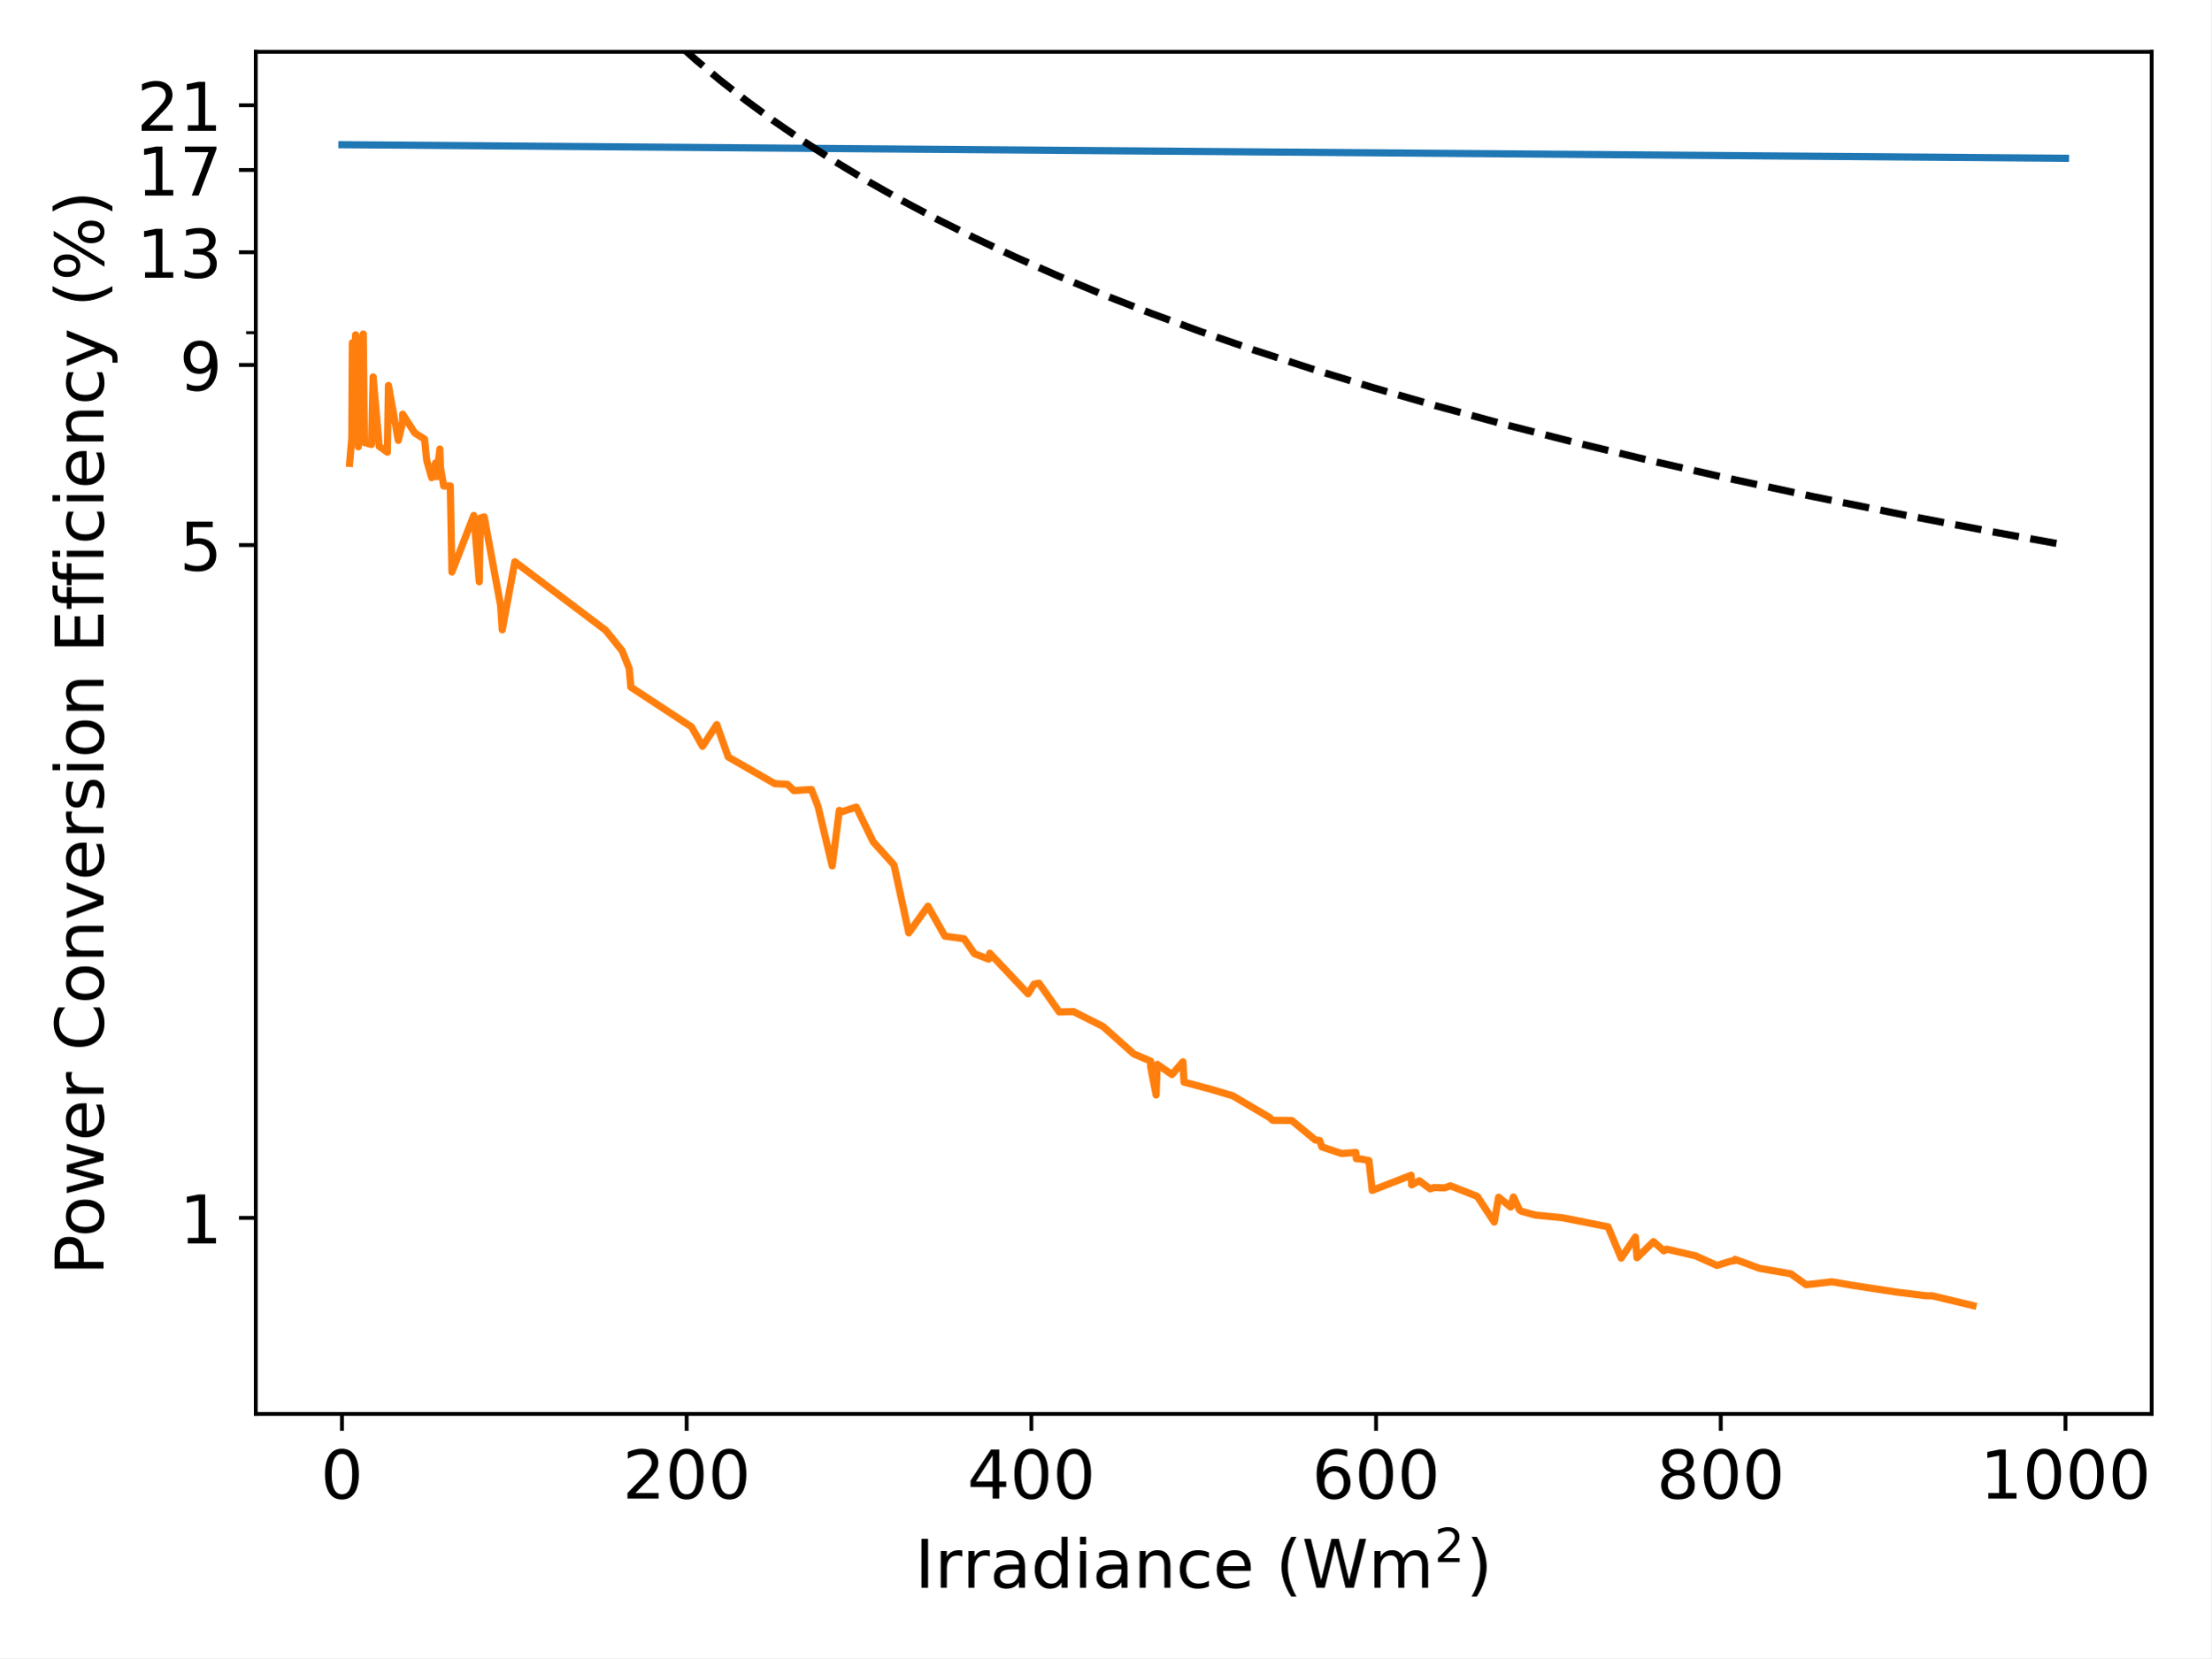
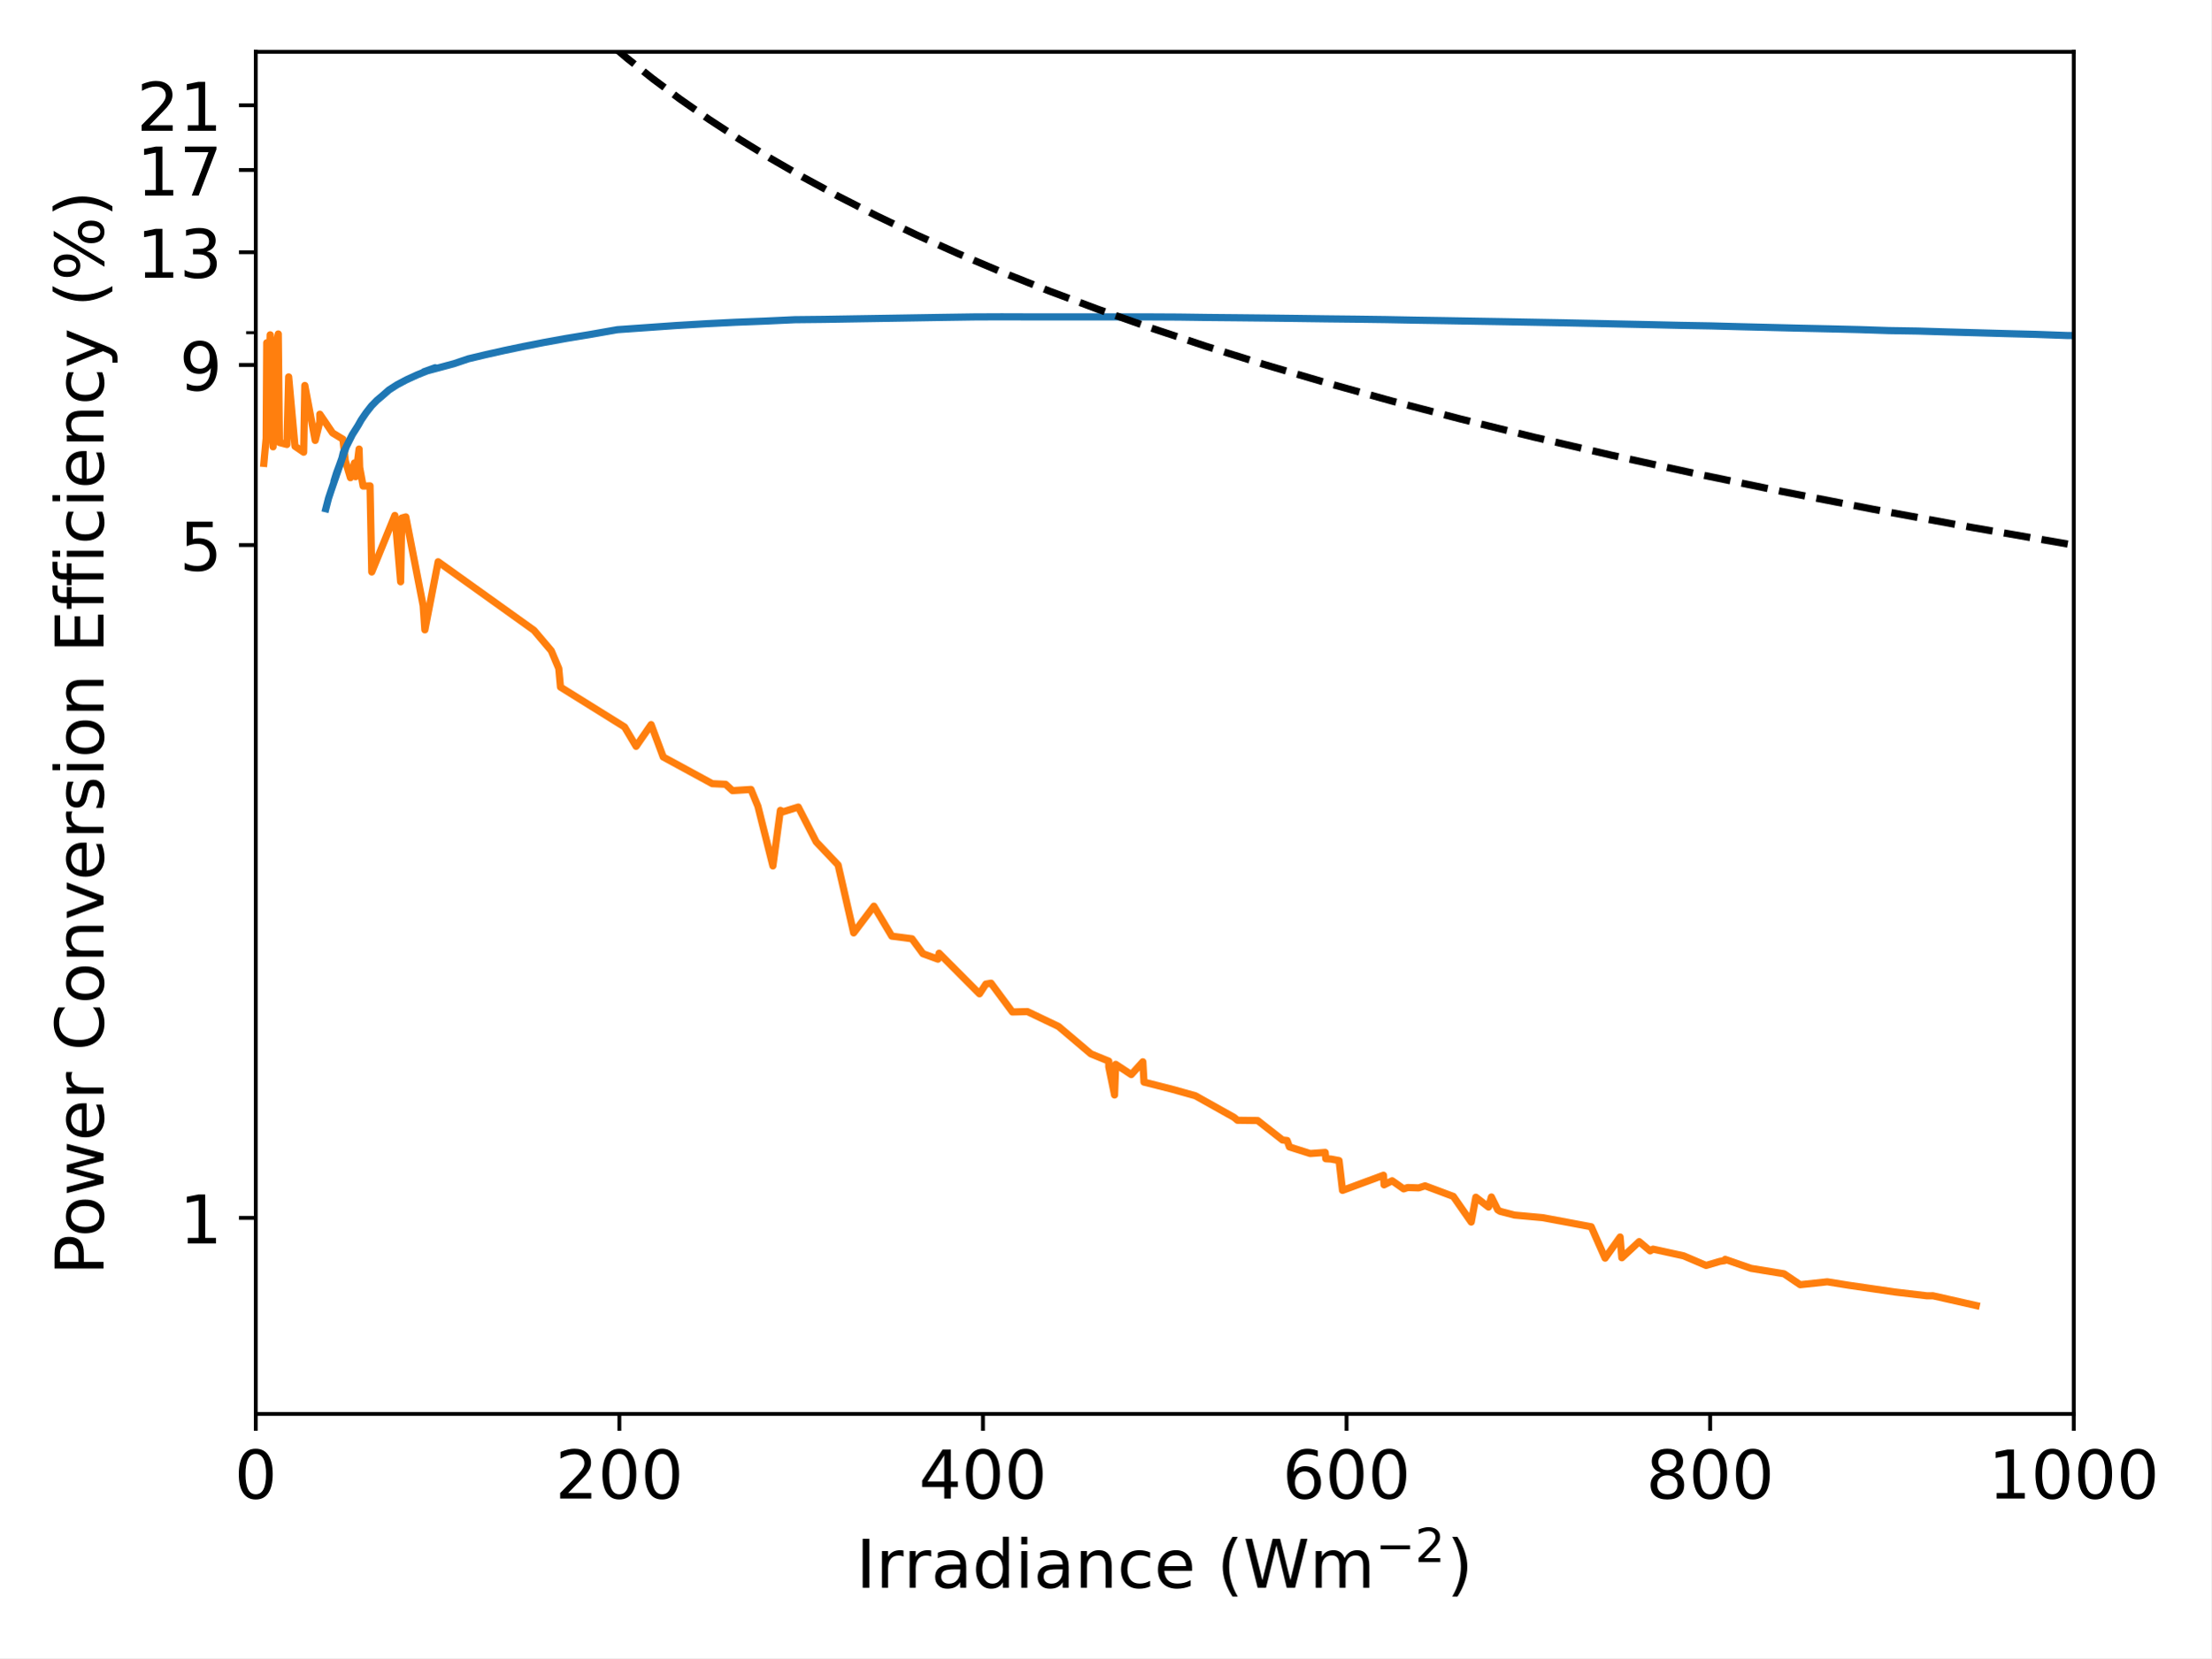
<svg xmlns="http://www.w3.org/2000/svg" xmlns:xlink="http://www.w3.org/1999/xlink" height="345.6pt" version="1.1" viewBox="0 0 460.8 345.6" width="460.8pt">
  <defs>
    <style type="text/css">*{stroke-linecap:butt;stroke-linejoin:round;}</style>
  </defs>
  <g id="figure_1">
    <g id="patch_1">
      <path d="M 0 345.6  L 460.8 345.6  L 460.8 0  L 0 0  z " style="fill:#ffffff;" />
    </g>
    <g id="axes_1">
      <g id="patch_2">
-         <path d="M 53.3 294.712  L 448.413 294.712  L 448.413 10.8  L 53.3 10.8  z " style="fill:#ffffff;" />
+         <path d="M 53.3 294.712  L 432.18 294.712  L 432.18 10.8  L 53.3 10.8  z " style="fill:#ffffff;" />
      </g>
      <g id="matplotlib.axis_1">
        <g id="xtick_1">
          <g id="line2d_1">
            <defs>
-               <path d="M 0 0  L 0 3.5  " id="mb21ccaa26f" style="stroke:#000000;stroke-width:0.8;" />
-             </defs>
-             <g>
-               <use style="stroke:#000000;stroke-width:0.8;" x="71.26" xlink:href="#mb21ccaa26f" y="294.712" />
+               <path d="M 0 0  L 0 3.5  " id="m7d1a729342" style="stroke:#000000;stroke-width:0.8;" />
+             </defs>
+             <g>
+               <use style="stroke:#000000;stroke-width:0.8;" x="53.3" xlink:href="#m7d1a729342" y="294.712" />
            </g>
          </g>
          <g id="text_1">
-             <g transform="translate(66.80592 312.3498)scale(0.14 -0.14)">
+             <g transform="translate(48.84625 312.3498)scale(0.14 -0.14)">
              <defs>
                <path d="M 2034 4250  Q 1547 4250 1301 3770  Q 1056 3291 1056 2328  Q 1056 1369 1301 889  Q 1547 409 2034 409  Q 2525 409 2770 889  Q 3016 1369 3016 2328  Q 3016 3291 2770 3770  Q 2525 4250 2034 4250  z M 2034 4750  Q 2819 4750 3233 4129  Q 3647 3509 3647 2328  Q 3647 1150 3233 529  Q 2819 -91 2034 -91  Q 1250 -91 836 529  Q 422 1150 422 2328  Q 422 3509 836 4129  Q 1250 4750 2034 4750  z " id="DejaVuSans-30" transform="scale(0.015625)" />
              </defs>
              <use xlink:href="#DejaVuSans-30" />
            </g>
          </g>
        </g>
        <g id="xtick_2">
          <g id="line2d_2">
            <g>
-               <use style="stroke:#000000;stroke-width:0.8;" x="143.098" xlink:href="#mb21ccaa26f" y="294.712" />
+               <use style="stroke:#000000;stroke-width:0.8;" x="129.076" xlink:href="#m7d1a729342" y="294.712" />
            </g>
          </g>
          <g id="text_2">
-             <g transform="translate(129.7371 312.3498)scale(0.14 -0.14)">
+             <g transform="translate(115.7147 312.3498)scale(0.14 -0.14)">
              <defs>
                <path d="M 1228 531  L 3431 531  L 3431 0  L 469 0  L 469 531  Q 828 903 1448 1529  Q 2069 2156 2228 2338  Q 2531 2678 2651 2914  Q 2772 3150 2772 3378  Q 2772 3750 2511 3984  Q 2250 4219 1831 4219  Q 1534 4219 1204 4116  Q 875 4013 500 3803  L 500 4441  Q 881 4594 1212 4672  Q 1544 4750 1819 4750  Q 2544 4750 2975 4387  Q 3406 4025 3406 3419  Q 3406 3131 3298 2873  Q 3191 2616 2906 2266  Q 2828 2175 2409 1742  Q 1991 1309 1228 531  z " id="DejaVuSans-32" transform="scale(0.015625)" />
              </defs>
              <use xlink:href="#DejaVuSans-32" />
              <use x="63.623" xlink:href="#DejaVuSans-30" />
              <use x="127.246" xlink:href="#DejaVuSans-30" />
            </g>
          </g>
        </g>
        <g id="xtick_3">
          <g id="line2d_3">
            <g>
-               <use style="stroke:#000000;stroke-width:0.8;" x="214.937" xlink:href="#mb21ccaa26f" y="294.712" />
+               <use style="stroke:#000000;stroke-width:0.8;" x="204.852" xlink:href="#m7d1a729342" y="294.712" />
            </g>
          </g>
          <g id="text_3">
-             <g transform="translate(201.5758 312.3498)scale(0.14 -0.14)">
+             <g transform="translate(191.4907 312.3498)scale(0.14 -0.14)">
              <defs>
                <path d="M 2419 4116  L 825 1625  L 2419 1625  L 2419 4116  z M 2253 4666  L 3047 4666  L 3047 1625  L 3713 1625  L 3713 1100  L 3047 1100  L 3047 0  L 2419 0  L 2419 1100  L 313 1100  L 313 1709  L 2253 4666  z " id="DejaVuSans-34" transform="scale(0.015625)" />
              </defs>
              <use xlink:href="#DejaVuSans-34" />
              <use x="63.623" xlink:href="#DejaVuSans-30" />
              <use x="127.246" xlink:href="#DejaVuSans-30" />
            </g>
          </g>
        </g>
        <g id="xtick_4">
          <g id="line2d_4">
            <g>
-               <use style="stroke:#000000;stroke-width:0.8;" x="286.776" xlink:href="#mb21ccaa26f" y="294.712" />
+               <use style="stroke:#000000;stroke-width:0.8;" x="280.628" xlink:href="#m7d1a729342" y="294.712" />
            </g>
          </g>
          <g id="text_4">
-             <g transform="translate(273.4145 312.3498)scale(0.14 -0.14)">
+             <g transform="translate(267.2668 312.3498)scale(0.14 -0.14)">
              <defs>
                <path d="M 2113 2584  Q 1688 2584 1439 2293  Q 1191 2003 1191 1497  Q 1191 994 1439 701  Q 1688 409 2113 409  Q 2538 409 2786 701  Q 3034 994 3034 1497  Q 3034 2003 2786 2293  Q 2538 2584 2113 2584  z M 3366 4563  L 3366 3988  Q 3128 4100 2886 4159  Q 2644 4219 2406 4219  Q 1781 4219 1451 3797  Q 1122 3375 1075 2522  Q 1259 2794 1537 2939  Q 1816 3084 2150 3084  Q 2853 3084 3261 2657  Q 3669 2231 3669 1497  Q 3669 778 3244 343  Q 2819 -91 2113 -91  Q 1303 -91 875 529  Q 447 1150 447 2328  Q 447 3434 972 4092  Q 1497 4750 2381 4750  Q 2619 4750 2861 4703  Q 3103 4656 3366 4563  z " id="DejaVuSans-36" transform="scale(0.015625)" />
              </defs>
              <use xlink:href="#DejaVuSans-36" />
              <use x="63.623" xlink:href="#DejaVuSans-30" />
              <use x="127.246" xlink:href="#DejaVuSans-30" />
            </g>
          </g>
        </g>
        <g id="xtick_5">
          <g id="line2d_5">
            <g>
-               <use style="stroke:#000000;stroke-width:0.8;" x="358.614" xlink:href="#mb21ccaa26f" y="294.712" />
+               <use style="stroke:#000000;stroke-width:0.8;" x="356.404" xlink:href="#m7d1a729342" y="294.712" />
            </g>
          </g>
          <g id="text_5">
-             <g transform="translate(345.2531 312.3498)scale(0.14 -0.14)">
+             <g transform="translate(343.0428 312.3498)scale(0.14 -0.14)">
              <defs>
                <path d="M 2034 2216  Q 1584 2216 1326 1975  Q 1069 1734 1069 1313  Q 1069 891 1326 650  Q 1584 409 2034 409  Q 2484 409 2743 651  Q 3003 894 3003 1313  Q 3003 1734 2745 1975  Q 2488 2216 2034 2216  z M 1403 2484  Q 997 2584 770 2862  Q 544 3141 544 3541  Q 544 4100 942 4425  Q 1341 4750 2034 4750  Q 2731 4750 3128 4425  Q 3525 4100 3525 3541  Q 3525 3141 3298 2862  Q 3072 2584 2669 2484  Q 3125 2378 3379 2068  Q 3634 1759 3634 1313  Q 3634 634 3220 271  Q 2806 -91 2034 -91  Q 1263 -91 848 271  Q 434 634 434 1313  Q 434 1759 690 2068  Q 947 2378 1403 2484  z M 1172 3481  Q 1172 3119 1398 2916  Q 1625 2713 2034 2713  Q 2441 2713 2670 2916  Q 2900 3119 2900 3481  Q 2900 3844 2670 4047  Q 2441 4250 2034 4250  Q 1625 4250 1398 4047  Q 1172 3844 1172 3481  z " id="DejaVuSans-38" transform="scale(0.015625)" />
              </defs>
              <use xlink:href="#DejaVuSans-38" />
              <use x="63.623" xlink:href="#DejaVuSans-30" />
              <use x="127.246" xlink:href="#DejaVuSans-30" />
            </g>
          </g>
        </g>
        <g id="xtick_6">
          <g id="line2d_6">
            <g>
-               <use style="stroke:#000000;stroke-width:0.8;" x="430.453" xlink:href="#mb21ccaa26f" y="294.712" />
+               <use style="stroke:#000000;stroke-width:0.8;" x="432.18" xlink:href="#m7d1a729342" y="294.712" />
            </g>
          </g>
          <g id="text_6">
-             <g transform="translate(412.6381 312.3498)scale(0.14 -0.14)">
+             <g transform="translate(414.365 312.3498)scale(0.14 -0.14)">
              <defs>
                <path d="M 794 531  L 1825 531  L 1825 4091  L 703 3866  L 703 4441  L 1819 4666  L 2450 4666  L 2450 531  L 3481 531  L 3481 0  L 794 0  L 794 531  z " id="DejaVuSans-31" transform="scale(0.015625)" />
              </defs>
              <use xlink:href="#DejaVuSans-31" />
              <use x="63.623" xlink:href="#DejaVuSans-30" />
              <use x="127.246" xlink:href="#DejaVuSans-30" />
              <use x="190.869" xlink:href="#DejaVuSans-30" />
            </g>
          </g>
        </g>
        <g id="text_7">
-           <g transform="translate(190.6564 331.0498)scale(0.14 -0.14)">
+           <g transform="translate(178.41 331.0498)scale(0.14 -0.14)">
            <defs>
              <path d="M 628 4666  L 1259 4666  L 1259 0  L 628 0  L 628 4666  z " id="DejaVuSans-49" transform="scale(0.015625)" />
              <path d="M 2631 2963  Q 2534 3019 2420 3045  Q 2306 3072 2169 3072  Q 1681 3072 1420 2755  Q 1159 2438 1159 1844  L 1159 0  L 581 0  L 581 3500  L 1159 3500  L 1159 2956  Q 1341 3275 1631 3429  Q 1922 3584 2338 3584  Q 2397 3584 2469 3576  Q 2541 3569 2628 3553  L 2631 2963  z " id="DejaVuSans-72" transform="scale(0.015625)" />
              <path d="M 2194 1759  Q 1497 1759 1228 1600  Q 959 1441 959 1056  Q 959 750 1161 570  Q 1363 391 1709 391  Q 2188 391 2477 730  Q 2766 1069 2766 1631  L 2766 1759  L 2194 1759  z M 3341 1997  L 3341 0  L 2766 0  L 2766 531  Q 2569 213 2275 61  Q 1981 -91 1556 -91  Q 1019 -91 701 211  Q 384 513 384 1019  Q 384 1609 779 1909  Q 1175 2209 1959 2209  L 2766 2209  L 2766 2266  Q 2766 2663 2505 2880  Q 2244 3097 1772 3097  Q 1472 3097 1187 3025  Q 903 2953 641 2809  L 641 3341  Q 956 3463 1253 3523  Q 1550 3584 1831 3584  Q 2591 3584 2966 3190  Q 3341 2797 3341 1997  z " id="DejaVuSans-61" transform="scale(0.015625)" />
              <path d="M 2906 2969  L 2906 4863  L 3481 4863  L 3481 0  L 2906 0  L 2906 525  Q 2725 213 2448 61  Q 2172 -91 1784 -91  Q 1150 -91 751 415  Q 353 922 353 1747  Q 353 2572 751 3078  Q 1150 3584 1784 3584  Q 2172 3584 2448 3432  Q 2725 3281 2906 2969  z M 947 1747  Q 947 1113 1208 752  Q 1469 391 1925 391  Q 2381 391 2643 752  Q 2906 1113 2906 1747  Q 2906 2381 2643 2742  Q 2381 3103 1925 3103  Q 1469 3103 1208 2742  Q 947 2381 947 1747  z " id="DejaVuSans-64" transform="scale(0.015625)" />
              <path d="M 603 3500  L 1178 3500  L 1178 0  L 603 0  L 603 3500  z M 603 4863  L 1178 4863  L 1178 4134  L 603 4134  L 603 4863  z " id="DejaVuSans-69" transform="scale(0.015625)" />
              <path d="M 3513 2113  L 3513 0  L 2938 0  L 2938 2094  Q 2938 2591 2744 2837  Q 2550 3084 2163 3084  Q 1697 3084 1428 2787  Q 1159 2491 1159 1978  L 1159 0  L 581 0  L 581 3500  L 1159 3500  L 1159 2956  Q 1366 3272 1645 3428  Q 1925 3584 2291 3584  Q 2894 3584 3203 3211  Q 3513 2838 3513 2113  z " id="DejaVuSans-6e" transform="scale(0.015625)" />
              <path d="M 3122 3366  L 3122 2828  Q 2878 2963 2633 3030  Q 2388 3097 2138 3097  Q 1578 3097 1268 2742  Q 959 2388 959 1747  Q 959 1106 1268 751  Q 1578 397 2138 397  Q 2388 397 2633 464  Q 2878 531 3122 666  L 3122 134  Q 2881 22 2623 -34  Q 2366 -91 2075 -91  Q 1284 -91 818 406  Q 353 903 353 1747  Q 353 2603 823 3093  Q 1294 3584 2113 3584  Q 2378 3584 2631 3529  Q 2884 3475 3122 3366  z " id="DejaVuSans-63" transform="scale(0.015625)" />
              <path d="M 3597 1894  L 3597 1613  L 953 1613  Q 991 1019 1311 708  Q 1631 397 2203 397  Q 2534 397 2845 478  Q 3156 559 3463 722  L 3463 178  Q 3153 47 2828 -22  Q 2503 -91 2169 -91  Q 1331 -91 842 396  Q 353 884 353 1716  Q 353 2575 817 3079  Q 1281 3584 2069 3584  Q 2775 3584 3186 3129  Q 3597 2675 3597 1894  z M 3022 2063  Q 3016 2534 2758 2815  Q 2500 3097 2075 3097  Q 1594 3097 1305 2825  Q 1016 2553 972 2059  L 3022 2063  z " id="DejaVuSans-65" transform="scale(0.015625)" />
              <path id="DejaVuSans-20" transform="scale(0.015625)" />
              <path d="M 1984 4856  Q 1566 4138 1362 3434  Q 1159 2731 1159 2009  Q 1159 1288 1364 580  Q 1569 -128 1984 -844  L 1484 -844  Q 1016 -109 783 600  Q 550 1309 550 2009  Q 550 2706 781 3412  Q 1013 4119 1484 4856  L 1984 4856  z " id="DejaVuSans-28" transform="scale(0.015625)" />
              <path d="M 213 4666  L 850 4666  L 1831 722  L 2809 4666  L 3519 4666  L 4500 722  L 5478 4666  L 6119 4666  L 4947 0  L 4153 0  L 3169 4050  L 2175 0  L 1381 0  L 213 4666  z " id="DejaVuSans-57" transform="scale(0.015625)" />
              <path d="M 3328 2828  Q 3544 3216 3844 3400  Q 4144 3584 4550 3584  Q 5097 3584 5394 3201  Q 5691 2819 5691 2113  L 5691 0  L 5113 0  L 5113 2094  Q 5113 2597 4934 2840  Q 4756 3084 4391 3084  Q 3944 3084 3684 2787  Q 3425 2491 3425 1978  L 3425 0  L 2847 0  L 2847 2094  Q 2847 2600 2669 2842  Q 2491 3084 2119 3084  Q 1678 3084 1418 2786  Q 1159 2488 1159 1978  L 1159 0  L 581 0  L 581 3500  L 1159 3500  L 1159 2956  Q 1356 3278 1631 3431  Q 1906 3584 2284 3584  Q 2666 3584 2933 3390  Q 3200 3197 3328 2828  z " id="DejaVuSans-6d" transform="scale(0.015625)" />
+               <path d="M 678 2272  L 4684 2272  L 4684 1741  L 678 1741  L 678 2272  z " id="DejaVuSans-2212" transform="scale(0.015625)" />
              <path d="M 513 4856  L 1013 4856  Q 1481 4119 1714 3412  Q 1947 2706 1947 2009  Q 1947 1309 1714 600  Q 1481 -109 1013 -844  L 513 -844  Q 928 -128 1133 580  Q 1338 1288 1338 2009  Q 1338 2731 1133 3434  Q 928 4138 513 4856  z " id="DejaVuSans-29" transform="scale(0.015625)" />
            </defs>
            <use transform="translate(0 0.765625)" xlink:href="#DejaVuSans-49" />
            <use transform="translate(29.49219 0.765625)" xlink:href="#DejaVuSans-72" />
            <use transform="translate(70.60547 0.765625)" xlink:href="#DejaVuSans-72" />
            <use transform="translate(111.7188 0.765625)" xlink:href="#DejaVuSans-61" />
            <use transform="translate(172.998 0.765625)" xlink:href="#DejaVuSans-64" />
            <use transform="translate(236.4746 0.765625)" xlink:href="#DejaVuSans-69" />
            <use transform="translate(264.2578 0.765625)" xlink:href="#DejaVuSans-61" />
            <use transform="translate(325.5371 0.765625)" xlink:href="#DejaVuSans-6e" />
            <use transform="translate(388.916 0.765625)" xlink:href="#DejaVuSans-63" />
            <use transform="translate(443.8965 0.765625)" xlink:href="#DejaVuSans-65" />
            <use transform="translate(505.4199 0.765625)" xlink:href="#DejaVuSans-20" />
            <use transform="translate(537.207 0.765625)" xlink:href="#DejaVuSans-28" />
            <use transform="translate(576.2207 0.765625)" xlink:href="#DejaVuSans-57" />
            <use transform="translate(675.0977 0.765625)" xlink:href="#DejaVuSans-6d" />
-             <use transform="translate(773.4668 39.04688)scale(0.7)" xlink:href="#DejaVuSans-32" />
-             <use transform="translate(820.7373 0.765625)" xlink:href="#DejaVuSans-29" />
+             <use transform="translate(773.4668 39.04688)scale(0.7)" xlink:href="#DejaVuSans-2212" />
+             <use transform="translate(832.1191 39.04688)scale(0.7)" xlink:href="#DejaVuSans-32" />
+             <use transform="translate(879.3896 0.765625)" xlink:href="#DejaVuSans-29" />
          </g>
        </g>
      </g>
      <g id="matplotlib.axis_2">
        <g id="ytick_1">
          <g id="line2d_7">
            <defs>
-               <path d="M 0 0  L -3.5 0  " id="m7893f3d87c" style="stroke:#000000;stroke-width:0.8;" />
-             </defs>
-             <g>
-               <use style="stroke:#000000;stroke-width:0.8;" x="53.3" xlink:href="#m7893f3d87c" y="253.855" />
+               <path d="M 0 0  L -3.5 0  " id="madb0e52e20" style="stroke:#000000;stroke-width:0.8;" />
+             </defs>
+             <g>
+               <use style="stroke:#000000;stroke-width:0.8;" x="53.3" xlink:href="#madb0e52e20" y="253.855" />
            </g>
          </g>
          <g id="text_8">
            <g transform="translate(37.3925 259.1737)scale(0.14 -0.14)">
              <use xlink:href="#DejaVuSans-31" />
            </g>
          </g>
        </g>
        <g id="ytick_2">
          <g id="line2d_8">
            <g>
-               <use style="stroke:#000000;stroke-width:0.8;" x="53.3" xlink:href="#m7893f3d87c" y="113.609" />
+               <use style="stroke:#000000;stroke-width:0.8;" x="53.3" xlink:href="#madb0e52e20" y="113.609" />
            </g>
          </g>
          <g id="text_9">
            <g transform="translate(37.3925 118.9277)scale(0.14 -0.14)">
              <defs>
                <path d="M 691 4666  L 3169 4666  L 3169 4134  L 1269 4134  L 1269 2991  Q 1406 3038 1543 3061  Q 1681 3084 1819 3084  Q 2600 3084 3056 2656  Q 3513 2228 3513 1497  Q 3513 744 3044 326  Q 2575 -91 1722 -91  Q 1428 -91 1123 -41  Q 819 9 494 109  L 494 744  Q 775 591 1075 516  Q 1375 441 1709 441  Q 2250 441 2565 725  Q 2881 1009 2881 1497  Q 2881 1984 2565 2268  Q 2250 2553 1709 2553  Q 1456 2553 1204 2497  Q 953 2441 691 2322  L 691 4666  z " id="DejaVuSans-35" transform="scale(0.015625)" />
              </defs>
              <use xlink:href="#DejaVuSans-35" />
            </g>
          </g>
        </g>
        <g id="ytick_3">
          <g id="line2d_9">
            <g>
-               <use style="stroke:#000000;stroke-width:0.8;" x="53.3" xlink:href="#m7893f3d87c" y="76.062" />
+               <use style="stroke:#000000;stroke-width:0.8;" x="53.3" xlink:href="#madb0e52e20" y="76.062" />
            </g>
          </g>
          <g id="text_10">
            <g transform="translate(37.3925 81.38065)scale(0.14 -0.14)">
              <defs>
                <path d="M 703 97  L 703 672  Q 941 559 1184 500  Q 1428 441 1663 441  Q 2288 441 2617 861  Q 2947 1281 2994 2138  Q 2813 1869 2534 1725  Q 2256 1581 1919 1581  Q 1219 1581 811 2004  Q 403 2428 403 3163  Q 403 3881 828 4315  Q 1253 4750 1959 4750  Q 2769 4750 3195 4129  Q 3622 3509 3622 2328  Q 3622 1225 3098 567  Q 2575 -91 1691 -91  Q 1453 -91 1209 -44  Q 966 3 703 97  z M 1959 2075  Q 2384 2075 2632 2365  Q 2881 2656 2881 3163  Q 2881 3666 2632 3958  Q 2384 4250 1959 4250  Q 1534 4250 1286 3958  Q 1038 3666 1038 3163  Q 1038 2656 1286 2365  Q 1534 2075 1959 2075  z " id="DejaVuSans-39" transform="scale(0.015625)" />
              </defs>
              <use xlink:href="#DejaVuSans-39" />
            </g>
          </g>
        </g>
        <g id="ytick_4">
          <g id="line2d_10">
            <g>
-               <use style="stroke:#000000;stroke-width:0.8;" x="53.3" xlink:href="#m7893f3d87c" y="52.572" />
+               <use style="stroke:#000000;stroke-width:0.8;" x="53.3" xlink:href="#madb0e52e20" y="52.572" />
            </g>
          </g>
          <g id="text_11">
            <g transform="translate(28.485 57.89087)scale(0.14 -0.14)">
              <defs>
                <path d="M 2597 2516  Q 3050 2419 3304 2112  Q 3559 1806 3559 1356  Q 3559 666 3084 287  Q 2609 -91 1734 -91  Q 1441 -91 1130 -33  Q 819 25 488 141  L 488 750  Q 750 597 1062 519  Q 1375 441 1716 441  Q 2309 441 2620 675  Q 2931 909 2931 1356  Q 2931 1769 2642 2001  Q 2353 2234 1838 2234  L 1294 2234  L 1294 2753  L 1863 2753  Q 2328 2753 2575 2939  Q 2822 3125 2822 3475  Q 2822 3834 2567 4026  Q 2313 4219 1838 4219  Q 1578 4219 1281 4162  Q 984 4106 628 3988  L 628 4550  Q 988 4650 1302 4700  Q 1616 4750 1894 4750  Q 2613 4750 3031 4423  Q 3450 4097 3450 3541  Q 3450 3153 3228 2886  Q 3006 2619 2597 2516  z " id="DejaVuSans-33" transform="scale(0.015625)" />
              </defs>
              <use xlink:href="#DejaVuSans-31" />
              <use x="63.623" xlink:href="#DejaVuSans-33" />
            </g>
          </g>
        </g>
        <g id="ytick_5">
          <g id="line2d_11">
            <g>
-               <use style="stroke:#000000;stroke-width:0.8;" x="53.3" xlink:href="#m7893f3d87c" y="35.436" />
+               <use style="stroke:#000000;stroke-width:0.8;" x="53.3" xlink:href="#madb0e52e20" y="35.436" />
            </g>
          </g>
          <g id="text_12">
            <g transform="translate(28.485 40.75452)scale(0.14 -0.14)">
              <defs>
                <path d="M 525 4666  L 3525 4666  L 3525 4397  L 1831 0  L 1172 0  L 2766 4134  L 525 4134  L 525 4666  z " id="DejaVuSans-37" transform="scale(0.015625)" />
              </defs>
              <use xlink:href="#DejaVuSans-31" />
              <use x="63.623" xlink:href="#DejaVuSans-37" />
            </g>
          </g>
        </g>
        <g id="ytick_6">
          <g id="line2d_12">
            <g>
-               <use style="stroke:#000000;stroke-width:0.8;" x="53.3" xlink:href="#m7893f3d87c" y="21.937" />
+               <use style="stroke:#000000;stroke-width:0.8;" x="53.3" xlink:href="#madb0e52e20" y="21.937" />
            </g>
          </g>
          <g id="text_13">
            <g transform="translate(28.485 27.25637)scale(0.14 -0.14)">
              <use xlink:href="#DejaVuSans-32" />
              <use x="63.623" xlink:href="#DejaVuSans-31" />
            </g>
          </g>
        </g>
        <g id="ytick_7">
          <g id="line2d_13">
            <defs>
-               <path d="M 0 0  L -2 0  " id="m1d6d57fa49" style="stroke:#000000;stroke-width:0.6;" />
-             </defs>
-             <g>
-               <use style="stroke:#000000;stroke-width:0.6;" x="53.3" xlink:href="#m1d6d57fa49" y="69.331" />
+               <path d="M 0 0  L -2 0  " id="m71c7c201da" style="stroke:#000000;stroke-width:0.6;" />
+             </defs>
+             <g>
+               <use style="stroke:#000000;stroke-width:0.6;" x="53.3" xlink:href="#m71c7c201da" y="69.331" />
            </g>
          </g>
        </g>
        <g id="text_14">
          <g transform="translate(21.57344 265.7743)rotate(-90)scale(0.14 -0.14)">
            <defs>
              <path d="M 1259 4147  L 1259 2394  L 2053 2394  Q 2494 2394 2734 2622  Q 2975 2850 2975 3272  Q 2975 3691 2734 3919  Q 2494 4147 2053 4147  L 1259 4147  z M 628 4666  L 2053 4666  Q 2838 4666 3239 4311  Q 3641 3956 3641 3272  Q 3641 2581 3239 2228  Q 2838 1875 2053 1875  L 1259 1875  L 1259 0  L 628 0  L 628 4666  z " id="DejaVuSans-50" transform="scale(0.015625)" />
              <path d="M 1959 3097  Q 1497 3097 1228 2736  Q 959 2375 959 1747  Q 959 1119 1226 758  Q 1494 397 1959 397  Q 2419 397 2687 759  Q 2956 1122 2956 1747  Q 2956 2369 2687 2733  Q 2419 3097 1959 3097  z M 1959 3584  Q 2709 3584 3137 3096  Q 3566 2609 3566 1747  Q 3566 888 3137 398  Q 2709 -91 1959 -91  Q 1206 -91 779 398  Q 353 888 353 1747  Q 353 2609 779 3096  Q 1206 3584 1959 3584  z " id="DejaVuSans-6f" transform="scale(0.015625)" />
              <path d="M 269 3500  L 844 3500  L 1563 769  L 2278 3500  L 2956 3500  L 3675 769  L 4391 3500  L 4966 3500  L 4050 0  L 3372 0  L 2619 2869  L 1863 0  L 1184 0  L 269 3500  z " id="DejaVuSans-77" transform="scale(0.015625)" />
              <path d="M 4122 4306  L 4122 3641  Q 3803 3938 3442 4084  Q 3081 4231 2675 4231  Q 1875 4231 1450 3742  Q 1025 3253 1025 2328  Q 1025 1406 1450 917  Q 1875 428 2675 428  Q 3081 428 3442 575  Q 3803 722 4122 1019  L 4122 359  Q 3791 134 3420 21  Q 3050 -91 2638 -91  Q 1578 -91 968 557  Q 359 1206 359 2328  Q 359 3453 968 4101  Q 1578 4750 2638 4750  Q 3056 4750 3426 4639  Q 3797 4528 4122 4306  z " id="DejaVuSans-43" transform="scale(0.015625)" />
              <path d="M 191 3500  L 800 3500  L 1894 563  L 2988 3500  L 3597 3500  L 2284 0  L 1503 0  L 191 3500  z " id="DejaVuSans-76" transform="scale(0.015625)" />
              <path d="M 2834 3397  L 2834 2853  Q 2591 2978 2328 3040  Q 2066 3103 1784 3103  Q 1356 3103 1142 2972  Q 928 2841 928 2578  Q 928 2378 1081 2264  Q 1234 2150 1697 2047  L 1894 2003  Q 2506 1872 2764 1633  Q 3022 1394 3022 966  Q 3022 478 2636 193  Q 2250 -91 1575 -91  Q 1294 -91 989 -36  Q 684 19 347 128  L 347 722  Q 666 556 975 473  Q 1284 391 1588 391  Q 1994 391 2212 530  Q 2431 669 2431 922  Q 2431 1156 2273 1281  Q 2116 1406 1581 1522  L 1381 1569  Q 847 1681 609 1914  Q 372 2147 372 2553  Q 372 3047 722 3315  Q 1072 3584 1716 3584  Q 2034 3584 2315 3537  Q 2597 3491 2834 3397  z " id="DejaVuSans-73" transform="scale(0.015625)" />
              <path d="M 628 4666  L 3578 4666  L 3578 4134  L 1259 4134  L 1259 2753  L 3481 2753  L 3481 2222  L 1259 2222  L 1259 531  L 3634 531  L 3634 0  L 628 0  L 628 4666  z " id="DejaVuSans-45" transform="scale(0.015625)" />
              <path d="M 2375 4863  L 2375 4384  L 1825 4384  Q 1516 4384 1395 4259  Q 1275 4134 1275 3809  L 1275 3500  L 2222 3500  L 2222 3053  L 1275 3053  L 1275 0  L 697 0  L 697 3053  L 147 3053  L 147 3500  L 697 3500  L 697 3744  Q 697 4328 969 4595  Q 1241 4863 1831 4863  L 2375 4863  z " id="DejaVuSans-66" transform="scale(0.015625)" />
              <path d="M 2059 -325  Q 1816 -950 1584 -1140  Q 1353 -1331 966 -1331  L 506 -1331  L 506 -850  L 844 -850  Q 1081 -850 1212 -737  Q 1344 -625 1503 -206  L 1606 56  L 191 3500  L 800 3500  L 1894 763  L 2988 3500  L 3597 3500  L 2059 -325  z " id="DejaVuSans-79" transform="scale(0.015625)" />
              <path d="M 4653 2053  Q 4381 2053 4226 1822  Q 4072 1591 4072 1178  Q 4072 772 4226 539  Q 4381 306 4653 306  Q 4919 306 5073 539  Q 5228 772 5228 1178  Q 5228 1588 5073 1820  Q 4919 2053 4653 2053  z M 4653 2450  Q 5147 2450 5437 2106  Q 5728 1763 5728 1178  Q 5728 594 5436 251  Q 5144 -91 4653 -91  Q 4153 -91 3862 251  Q 3572 594 3572 1178  Q 3572 1766 3864 2108  Q 4156 2450 4653 2450  z M 1428 4353  Q 1159 4353 1004 4120  Q 850 3888 850 3481  Q 850 3069 1003 2837  Q 1156 2606 1428 2606  Q 1700 2606 1854 2837  Q 2009 3069 2009 3481  Q 2009 3884 1853 4118  Q 1697 4353 1428 4353  z M 4250 4750  L 4750 4750  L 1831 -91  L 1331 -91  L 4250 4750  z M 1428 4750  Q 1922 4750 2215 4408  Q 2509 4066 2509 3481  Q 2509 2891 2217 2550  Q 1925 2209 1428 2209  Q 931 2209 642 2551  Q 353 2894 353 3481  Q 353 4063 643 4406  Q 934 4750 1428 4750  z " id="DejaVuSans-25" transform="scale(0.015625)" />
            </defs>
            <use xlink:href="#DejaVuSans-50" />
            <use x="56.678" xlink:href="#DejaVuSans-6f" />
            <use x="117.859" xlink:href="#DejaVuSans-77" />
            <use x="199.646" xlink:href="#DejaVuSans-65" />
            <use x="261.17" xlink:href="#DejaVuSans-72" />
            <use x="302.283" xlink:href="#DejaVuSans-20" />
            <use x="334.07" xlink:href="#DejaVuSans-43" />
            <use x="403.895" xlink:href="#DejaVuSans-6f" />
            <use x="465.076" xlink:href="#DejaVuSans-6e" />
            <use x="528.455" xlink:href="#DejaVuSans-76" />
            <use x="587.635" xlink:href="#DejaVuSans-65" />
            <use x="649.158" xlink:href="#DejaVuSans-72" />
            <use x="690.271" xlink:href="#DejaVuSans-73" />
            <use x="742.371" xlink:href="#DejaVuSans-69" />
            <use x="770.154" xlink:href="#DejaVuSans-6f" />
            <use x="831.336" xlink:href="#DejaVuSans-6e" />
            <use x="894.715" xlink:href="#DejaVuSans-20" />
            <use x="926.502" xlink:href="#DejaVuSans-45" />
            <use x="989.686" xlink:href="#DejaVuSans-66" />
            <use x="1024.891" xlink:href="#DejaVuSans-66" />
            <use x="1060.096" xlink:href="#DejaVuSans-69" />
            <use x="1087.879" xlink:href="#DejaVuSans-63" />
            <use x="1142.859" xlink:href="#DejaVuSans-69" />
            <use x="1170.643" xlink:href="#DejaVuSans-65" />
            <use x="1232.166" xlink:href="#DejaVuSans-6e" />
            <use x="1295.545" xlink:href="#DejaVuSans-63" />
            <use x="1350.525" xlink:href="#DejaVuSans-79" />
            <use x="1409.705" xlink:href="#DejaVuSans-20" />
            <use x="1441.492" xlink:href="#DejaVuSans-28" />
            <use x="1480.506" xlink:href="#DejaVuSans-25" />
            <use x="1575.525" xlink:href="#DejaVuSans-29" />
          </g>
        </g>
      </g>
      <g id="line2d_14">
-         <path clip-path="url(#p11a3ee5033)" d="M 71.26 30.156  L 430.453 32.987  L 430.453 32.987  " style="fill:none;stroke:#1f77b4;stroke-linecap:square;stroke-width:1.5;" />
+         <path clip-path="url(#p4d76bafea1)" d="M 54.982 96.572  L 55.463 91.371  L 55.585 71.445  L 55.702 90.546  L 56.305 69.783  L 56.907 93.126  L 57.388 72.25  L 57.991 69.605  L 58.229 92.233  L 59.794 92.639  L 60.154 78.55  L 61.476 93.015  L 63.28 94.249  L 63.522 80.341  L 65.686 91.792  L 66.648 87.935  L 66.648 86.326  L 69.296 90.228  L 71.46 91.538  L 71.941 95.993  L 73.024 99.565  L 73.866 96.488  L 74.108 99.357  L 74.828 93.591  L 74.949 97.416  L 75.669 101.309  L 77.113 101.266  L 77.473 119.218  L 82.284 107.433  L 83.489 121.259  L 83.728 107.973  L 84.569 107.736  L 88.18 126.225  L 88.54 131.276  L 91.305 117.083  L 111.272 131.369  L 114.879 135.624  L 116.444 139.328  L 116.804 143.211  L 130.156 151.522  L 132.562 155.558  L 135.691 151.031  L 138.215 157.781  L 148.441 163.341  L 151.206 163.47  L 152.65 164.79  L 156.499 164.544  L 157.943 168.045  L 161.069 180.484  L 162.633 168.905  L 163.232 169.189  L 166.362 168.218  L 170.09 175.464  L 174.659 180.285  L 177.906 194.445  L 182.119 188.875  L 185.847 195.123  L 190.057 195.673  L 192.341 198.782  L 195.467 199.918  L 195.71 198.684  L 204.128 207.146  L 205.451 205.119  L 206.534 204.929  L 210.986 210.928  L 214.112 210.848  L 220.606 213.951  L 227.342 219.657  L 231.07 221.177  L 231.07 222.35  L 232.275 228.227  L 232.514 221.84  L 235.761 223.976  L 238.167 221.314  L 238.409 225.549  L 244.062 226.975  L 249.113 228.388  L 257.172 232.899  L 257.895 233.503  L 262.105 233.557  L 267.276 237.615  L 268.239 237.714  L 268.72 239.057  L 273.05 240.436  L 276.176 240.206  L 276.297 241.525  L 277.377 241.585  L 279.063 241.906  L 279.783 248.116  L 288.323 244.963  L 288.444 246.963  L 290.127 246.112  L 292.532 247.804  L 293.377 247.517  L 295.662 247.596  L 296.984 247.164  L 302.88 249.371  L 306.608 254.716  L 307.57 249.543  L 310.215 251.59  L 310.817 249.492  L 312.139 252.172  L 312.621 252.48  L 315.629 253.266  L 321.521 253.803  L 331.625 255.701  L 334.512 262.239  L 337.638 257.836  L 337.998 262.158  L 341.609 258.8  L 343.893 260.726  L 344.496 260.359  L 350.869 261.758  L 355.559 263.761  L 358.446 262.908  L 359.409 262.765  L 359.53 262.491  L 364.94 264.373  L 371.798 265.499  L 375.166 267.779  L 380.819 267.169  L 385.271 267.89  L 394.891 269.296  L 401.627 270.096  L 402.828 270.081  L 411.849 272.122  L 411.849 272.122  " style="fill:none;stroke:#ff7f0e;stroke-linecap:square;stroke-width:1.5;" />
      </g>
      <g id="line2d_15">
-         <path clip-path="url(#p11a3ee5033)" d="M 72.854 96.572  L 73.311 91.371  L 73.426 71.445  L 73.537 90.546  L 74.108 69.783  L 74.679 93.126  L 75.135 72.25  L 75.706 69.605  L 75.933 92.233  L 77.416 92.639  L 77.757 78.55  L 79.011 93.015  L 80.721 94.249  L 80.951 80.341  L 83.002 91.792  L 83.914 87.935  L 83.914 86.326  L 86.425 90.228  L 88.476 91.538  L 88.932 95.993  L 89.959 99.565  L 90.757 96.488  L 90.987 99.357  L 91.669 93.591  L 91.784 97.416  L 92.466 101.309  L 93.835 101.266  L 94.176 119.218  L 98.738 107.433  L 99.88 121.259  L 100.106 107.973  L 100.904 107.736  L 104.327 126.225  L 104.668 131.276  L 107.29 117.083  L 126.22 131.369  L 129.639 135.624  L 131.123 139.328  L 131.464 143.211  L 144.122 151.522  L 146.403 155.558  L 149.37 151.031  L 151.762 157.781  L 161.457 163.341  L 164.079 163.47  L 165.447 164.79  L 169.097 164.544  L 170.465 168.045  L 173.429 180.484  L 174.912 168.905  L 175.48 169.189  L 178.447 168.218  L 181.981 175.464  L 186.313 180.285  L 189.391 194.445  L 193.385 188.875  L 196.92 195.123  L 200.911 195.673  L 203.076 198.782  L 206.04 199.918  L 206.27 198.684  L 214.251 207.146  L 215.505 205.119  L 216.532 204.929  L 220.752 210.928  L 223.716 210.848  L 229.872 213.951  L 236.259 219.657  L 239.793 221.177  L 239.793 222.35  L 240.935 228.227  L 241.162 221.84  L 244.24 223.976  L 246.521 221.314  L 246.751 225.549  L 252.11 226.975  L 256.898 228.388  L 264.538 232.899  L 265.224 233.503  L 269.215 233.557  L 274.118 237.615  L 275.03 237.714  L 275.486 239.057  L 279.592 240.436  L 282.555 240.206  L 282.67 241.525  L 283.694 241.585  L 285.292 241.906  L 285.975 248.116  L 294.071 244.963  L 294.186 246.963  L 295.781 246.112  L 298.062 247.804  L 298.863 247.517  L 301.028 247.596  L 302.282 247.164  L 307.871 249.371  L 311.406 254.716  L 312.318 249.543  L 314.825 251.59  L 315.396 249.492  L 316.65 252.172  L 317.106 252.48  L 319.958 253.266  L 325.543 253.803  L 335.123 255.701  L 337.86 262.239  L 340.824 257.836  L 341.165 262.158  L 344.588 258.8  L 346.754 260.726  L 347.325 260.359  L 353.367 261.758  L 357.813 263.761  L 360.55 262.908  L 361.463 262.765  L 361.578 262.491  L 366.707 264.373  L 373.208 265.499  L 376.402 267.779  L 381.761 267.169  L 385.981 267.89  L 395.101 269.296  L 401.488 270.096  L 402.626 270.081  L 411.179 272.122  L 411.179 272.122  " style="fill:none;stroke:#ff7f0e;stroke-linecap:square;stroke-width:1.5;" />
+         <path clip-path="url(#p4d76bafea1)" d="M 67.9 106.036  L 68.46 103.866  L 69.02 102.18  L 72.143 93.125  L 69.58 100.343  L 70.14 98.558  L 70.7 97.05  L 71.26 95.493  L 71.54 94.329  L 73.407 90.613  L 74.62 88.688  L 75.273 87.528  L 76.3 86.023  L 77.42 84.592  L 78.54 83.447  L 79.66 82.505  L 81.06 81.277  L 82.74 80.197  L 84.7 79.16  L 86.94 78.129  L 90.685 76.637  L 88.34 77.482  L 94.612 75.799  L 97.58 74.791  L 101.22 73.92  L 105.14 73.042  L 109.06 72.221  L 113.26 71.396  L 118.02 70.531  L 123.06 69.7  L 128.659 68.709  L 134.633 68.288  L 140.979 67.842  L 147.139 67.474  L 153.299 67.163  L 159.459 66.92  L 165.619 66.632  L 171.779 66.564  L 177.939 66.458  L 184.099 66.358  L 190.259 66.255  L 196.419 66.153  L 202.88 66.054  L 208.739 66.029  L 214.899 66.048  L 221.058 66.049  L 227.218 66.049  L 233.378 66.05  L 239.538 66.05  L 245.698 66.083  L 251.858 66.17  L 258.018 66.228  L 264.178 66.293  L 270.338 66.371  L 276.498 66.455  L 282.658 66.524  L 288.818 66.608  L 294.978 66.728  L 301.138 66.829  L 307.297 66.937  L 313.457 67.043  L 319.377 67.156  L 325.777 67.277  L 331.937 67.405  L 338.097 67.54  L 344.257 67.672  L 350.479 67.819  L 356.577 67.926  L 362.737 68.095  L 368.897 68.246  L 375.057 68.399  L 381.217 68.536  L 387.377 68.687  L 393.657 68.898  L 399.696 68.996  L 405.856 69.185  L 412.016 69.357  L 418.176 69.533  L 424.336 69.693  L 430.856 69.93  L 436.656 69.973  L 442.816 70.151  L 448.976 70.296  L 455.136 70.471  L 461.296 70.671  L 461.8 70.686  " style="fill:none;stroke:#1f77b4;stroke-linecap:square;stroke-width:1.5;" />
      </g>
      <g id="line2d_16">
-         <path clip-path="url(#p11a3ee5033)" d="M 130.982 -1  L 135.26 3.42  L 139.934 7.923  L 144.968 12.441  L 150.002 16.661  L 155.395 20.893  L 161.148 25.118  L 167.26 29.32  L 173.732 33.488  L 180.564 37.611  L 187.755 41.681  L 195.305 45.692  L 203.216 49.641  L 211.485 53.524  L 220.474 57.493  L 229.823 61.375  L 239.89 65.307  L 250.317 69.139  L 261.463 72.997  L 273.328 76.862  L 285.913 80.722  L 299.216 84.563  L 313.239 88.376  L 327.98 92.154  L 343.801 95.974  L 360.34 99.737  L 377.958 103.516  L 396.655 107.296  L 416.43 111.065  L 430.453 113.609  L 430.453 113.609  " style="fill:none;stroke:#000000;stroke-dasharray:5.55,2.4;stroke-dashoffset:0;stroke-width:1.5;" />
+         <path clip-path="url(#p4d76bafea1)" d="M 116.295 -1  L 120.808 3.42  L 125.739 7.923  L 130.669 12.129  L 135.979 16.369  L 141.667 20.62  L 147.736 24.862  L 154.183 29.081  L 160.63 33.038  L 167.457 36.977  L 174.663 40.887  L 182.627 44.947  L 190.971 48.941  L 199.694 52.865  L 208.796 56.719  L 218.657 60.646  L 228.897 64.484  L 239.896 68.365  L 251.273 72.146  L 263.41 75.947  L 276.304 79.751  L 289.958 83.547  L 304.37 87.323  L 319.54 91.071  L 335.848 94.869  L 352.915 98.615  L 371.119 102.383  L 390.461 106.157  L 410.941 109.924  L 432.18 113.609  L 432.18 113.609  " style="fill:none;stroke:#000000;stroke-dasharray:5.55,2.4;stroke-dashoffset:0;stroke-width:1.5;" />
      </g>
      <g id="patch_3">
        <path d="M 53.3 294.712  L 53.3 10.8  " style="fill:none;stroke:#000000;stroke-linecap:square;stroke-linejoin:miter;stroke-width:0.8;" />
      </g>
      <g id="patch_4">
-         <path d="M 448.413 294.712  L 448.413 10.8  " style="fill:none;stroke:#000000;stroke-linecap:square;stroke-linejoin:miter;stroke-width:0.8;" />
+         <path d="M 432.18 294.712  L 432.18 10.8  " style="fill:none;stroke:#000000;stroke-linecap:square;stroke-linejoin:miter;stroke-width:0.8;" />
      </g>
      <g id="patch_5">
-         <path d="M 53.3 294.712  L 448.413 294.712  " style="fill:none;stroke:#000000;stroke-linecap:square;stroke-linejoin:miter;stroke-width:0.8;" />
+         <path d="M 53.3 294.712  L 432.18 294.712  " style="fill:none;stroke:#000000;stroke-linecap:square;stroke-linejoin:miter;stroke-width:0.8;" />
      </g>
      <g id="patch_6">
-         <path d="M 53.3 10.8  L 448.413 10.8  " style="fill:none;stroke:#000000;stroke-linecap:square;stroke-linejoin:miter;stroke-width:0.8;" />
+         <path d="M 53.3 10.8  L 432.18 10.8  " style="fill:none;stroke:#000000;stroke-linecap:square;stroke-linejoin:miter;stroke-width:0.8;" />
      </g>
    </g>
  </g>
  <defs>
-     <clipPath id="p11a3ee5033">
-       <rect height="283.912" width="395.113" x="53.3" y="10.8" />
+     <clipPath id="p4d76bafea1">
+       <rect height="283.912" width="378.88" x="53.3" y="10.8" />
    </clipPath>
  </defs>
</svg>
